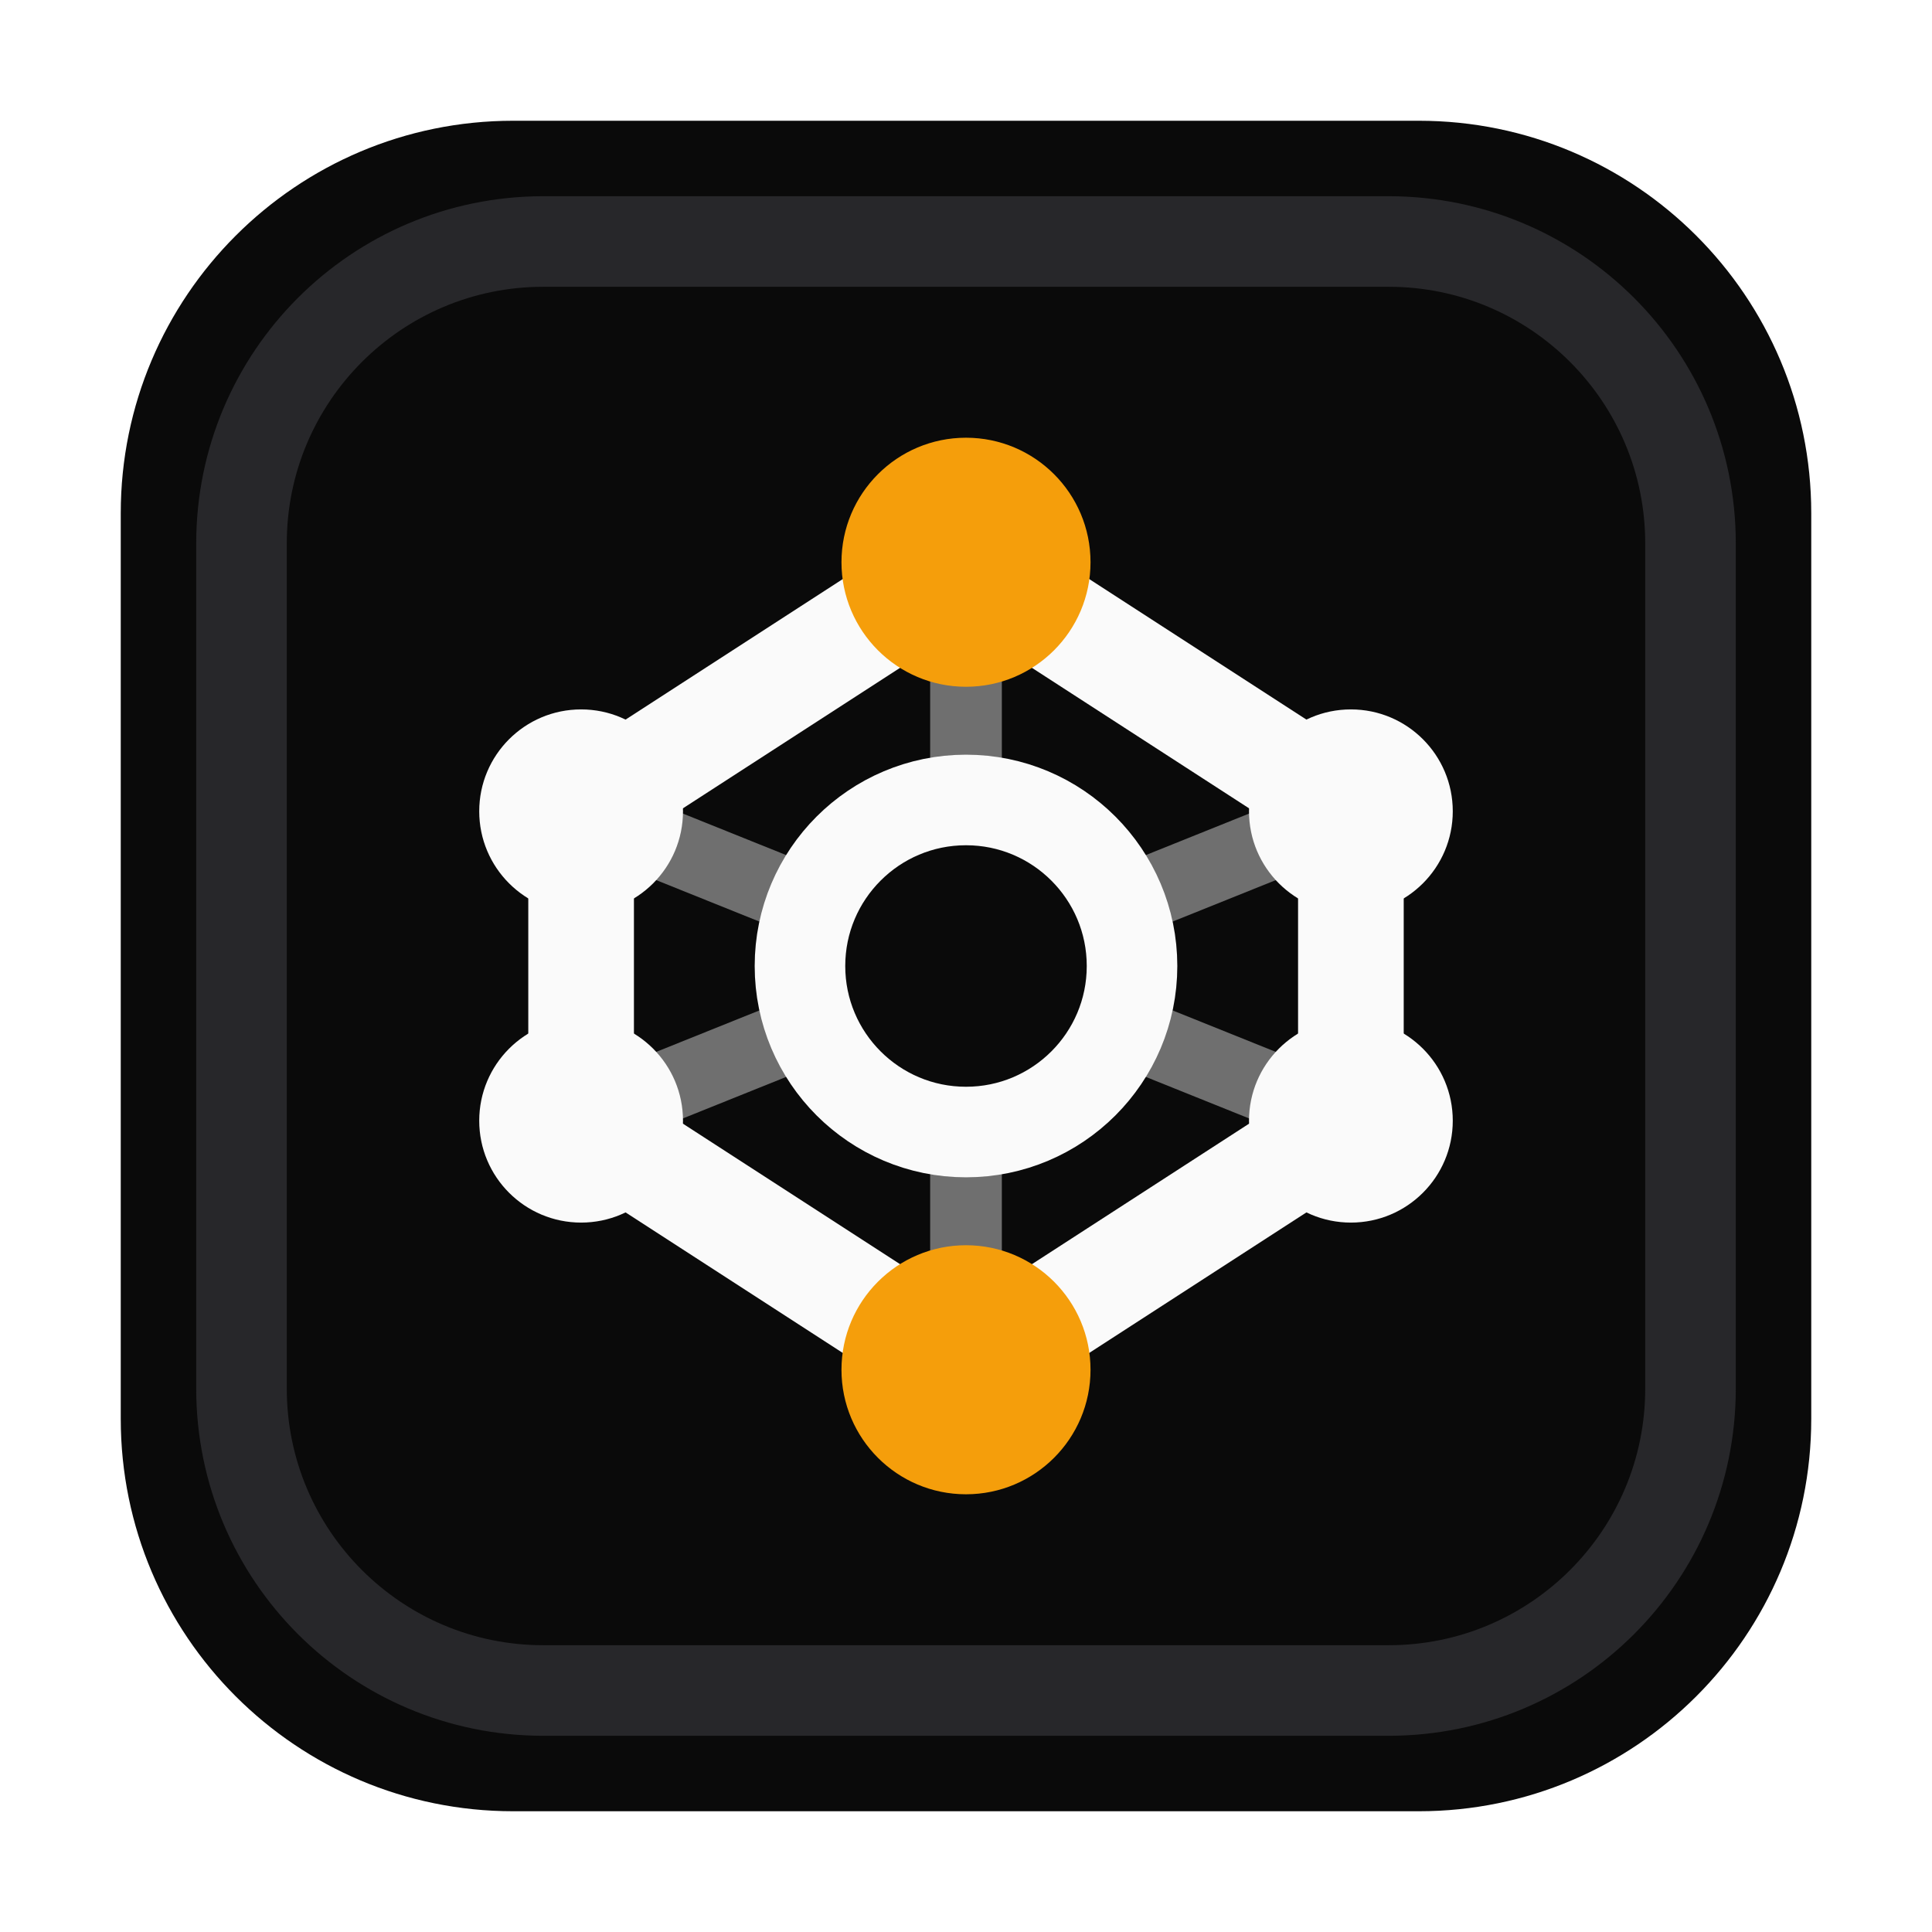
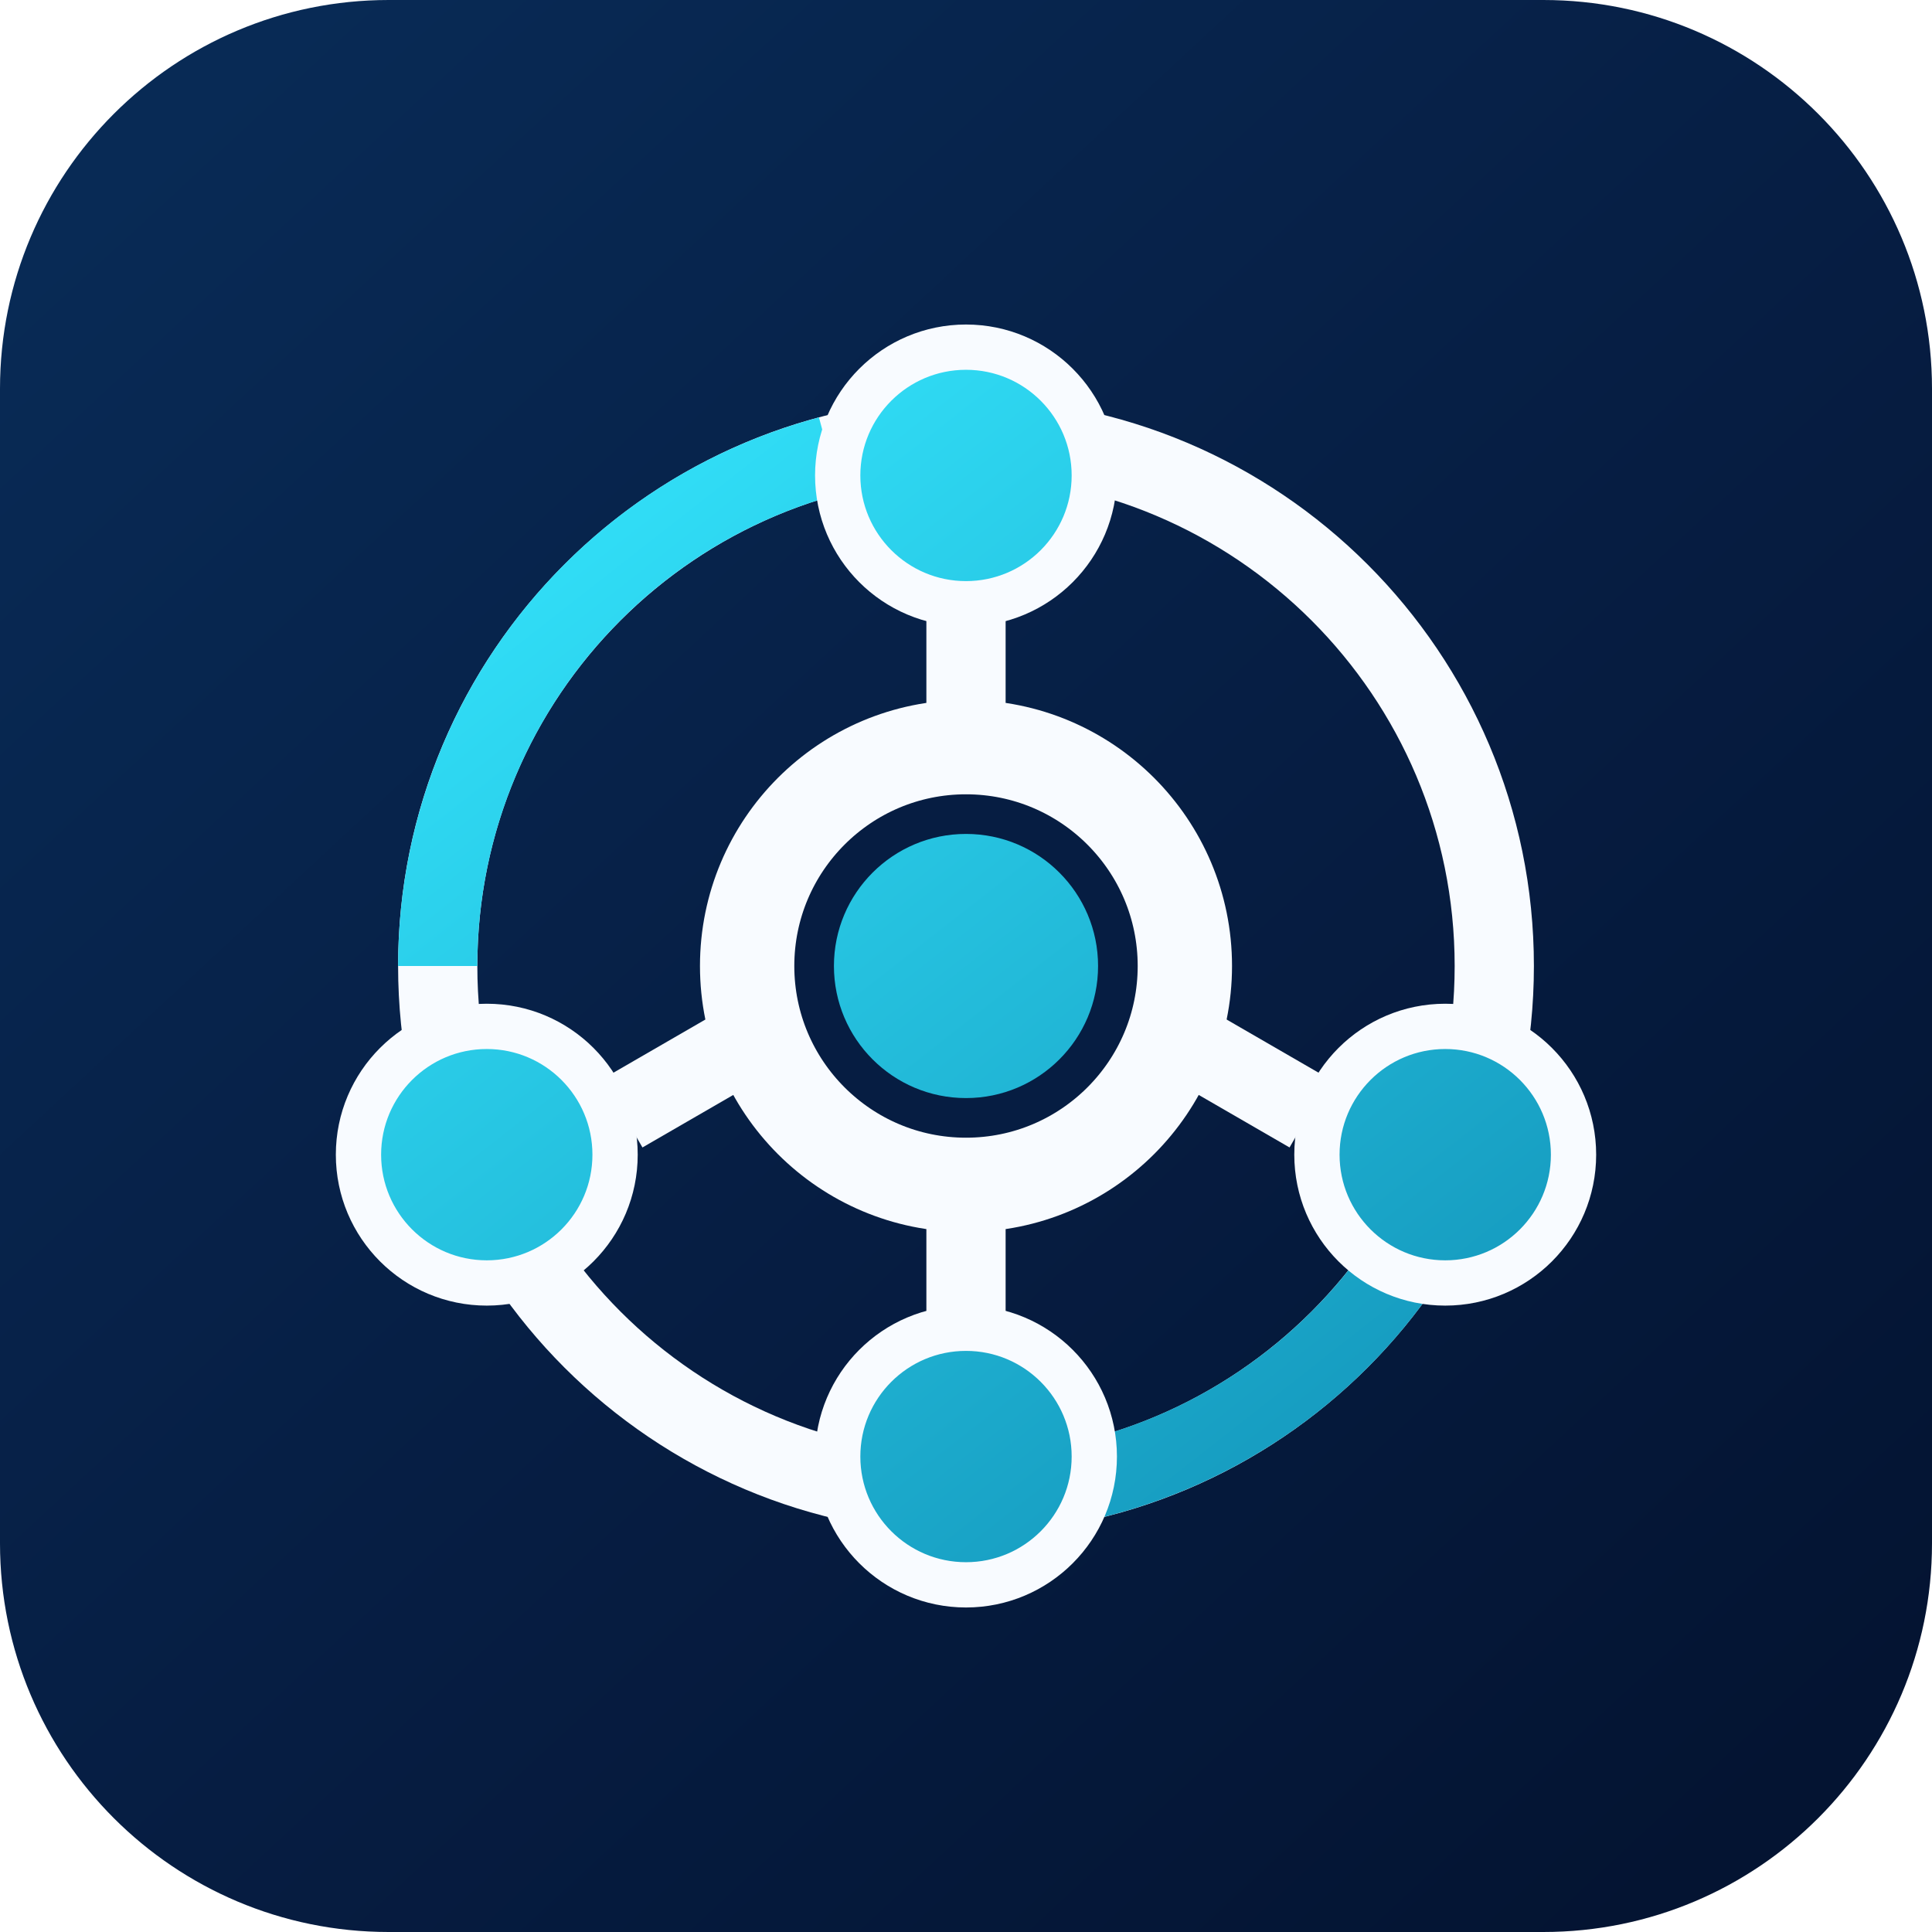
- <svg xmlns="http://www.w3.org/2000/svg" viewBox="0 0 1024 1024" role="img" aria-label="Carmel Agent">
-   <rect x="64" y="64" width="896" height="896" rx="208" fill="#0a0a0a" />
-   <rect x="128" y="128" width="768" height="768" rx="160" fill="none" stroke="#27272a" stroke-width="48" />
-   <path d="M512 298 308 430v164l204 132 204-132V430L512 298Z" fill="none" stroke="#fafafa" stroke-width="56" stroke-linejoin="round" />
-   <path d="M512 298v428M308 430l408 164M716 430 308 594" fill="none" stroke="#fafafa" stroke-opacity=".42" stroke-width="38" stroke-linecap="round" />
-   <circle cx="512" cy="298" r="66" fill="#f59e0b" />
-   <circle cx="308" cy="430" r="54" fill="#fafafa" />
-   <circle cx="716" cy="430" r="54" fill="#fafafa" />
-   <circle cx="308" cy="594" r="54" fill="#fafafa" />
-   <circle cx="716" cy="594" r="54" fill="#fafafa" />
-   <circle cx="512" cy="726" r="66" fill="#f59e0b" />
-   <circle cx="512" cy="512" r="88" fill="#0a0a0a" stroke="#fafafa" stroke-width="48" />
+ <svg xmlns="http://www.w3.org/2000/svg" viewBox="0 0 1024 1024" role="img" aria-labelledby="title desc">
+   <defs>
+     <linearGradient id="bg" x1="96" y1="64" x2="928" y2="960" gradientUnits="userSpaceOnUse">
+       <stop offset="0" stop-color="#082a55" />
+       <stop offset="0.55" stop-color="#061d42" />
+       <stop offset="1" stop-color="#041432" />
+     </linearGradient>
+     <linearGradient id="cyan" x1="260" y1="190" x2="764" y2="834" gradientUnits="userSpaceOnUse">
+       <stop offset="0" stop-color="#35e8ff" />
+       <stop offset="1" stop-color="#1292b8" />
+     </linearGradient>
+   </defs>
+   <rect width="1024" height="1024" rx="206" fill="url(#bg)" />
+   <g fill="none" stroke-linecap="butt" stroke-linejoin="round">
+     <circle cx="512" cy="512" r="280" stroke="#f8fbff" stroke-width="42" />
+     <path d="M439.5 241.5A280 280 0 0 0 232 512" stroke="url(#cyan)" stroke-width="42" />
+     <path d="M765.8 630.3A280 280 0 0 1 512 792" stroke="url(#cyan)" stroke-width="42" />
+   </g>
+   <g fill="none" stroke="#f8fbff" stroke-width="42" stroke-linecap="butt" stroke-linejoin="round">
+     <path d="M512 315v87" />
+     <path d="M330 590l83-48" />
+     <path d="M694 590l-83-48" />
+     <path d="M512 622v95" />
+   </g>
+   <circle cx="512" cy="512" r="116" fill="#061d42" stroke="#f8fbff" stroke-width="50" />
+   <circle cx="512" cy="512" r="70" fill="url(#cyan)" />
+   <g stroke="#f8fbff" stroke-width="24">
+     <circle cx="512" cy="252" r="68" fill="url(#cyan)" />
+     <circle cx="258" cy="612" r="68" fill="url(#cyan)" />
+     <circle cx="766" cy="612" r="68" fill="url(#cyan)" />
+     <circle cx="512" cy="772" r="68" fill="url(#cyan)" />
+   </g>
</svg>
